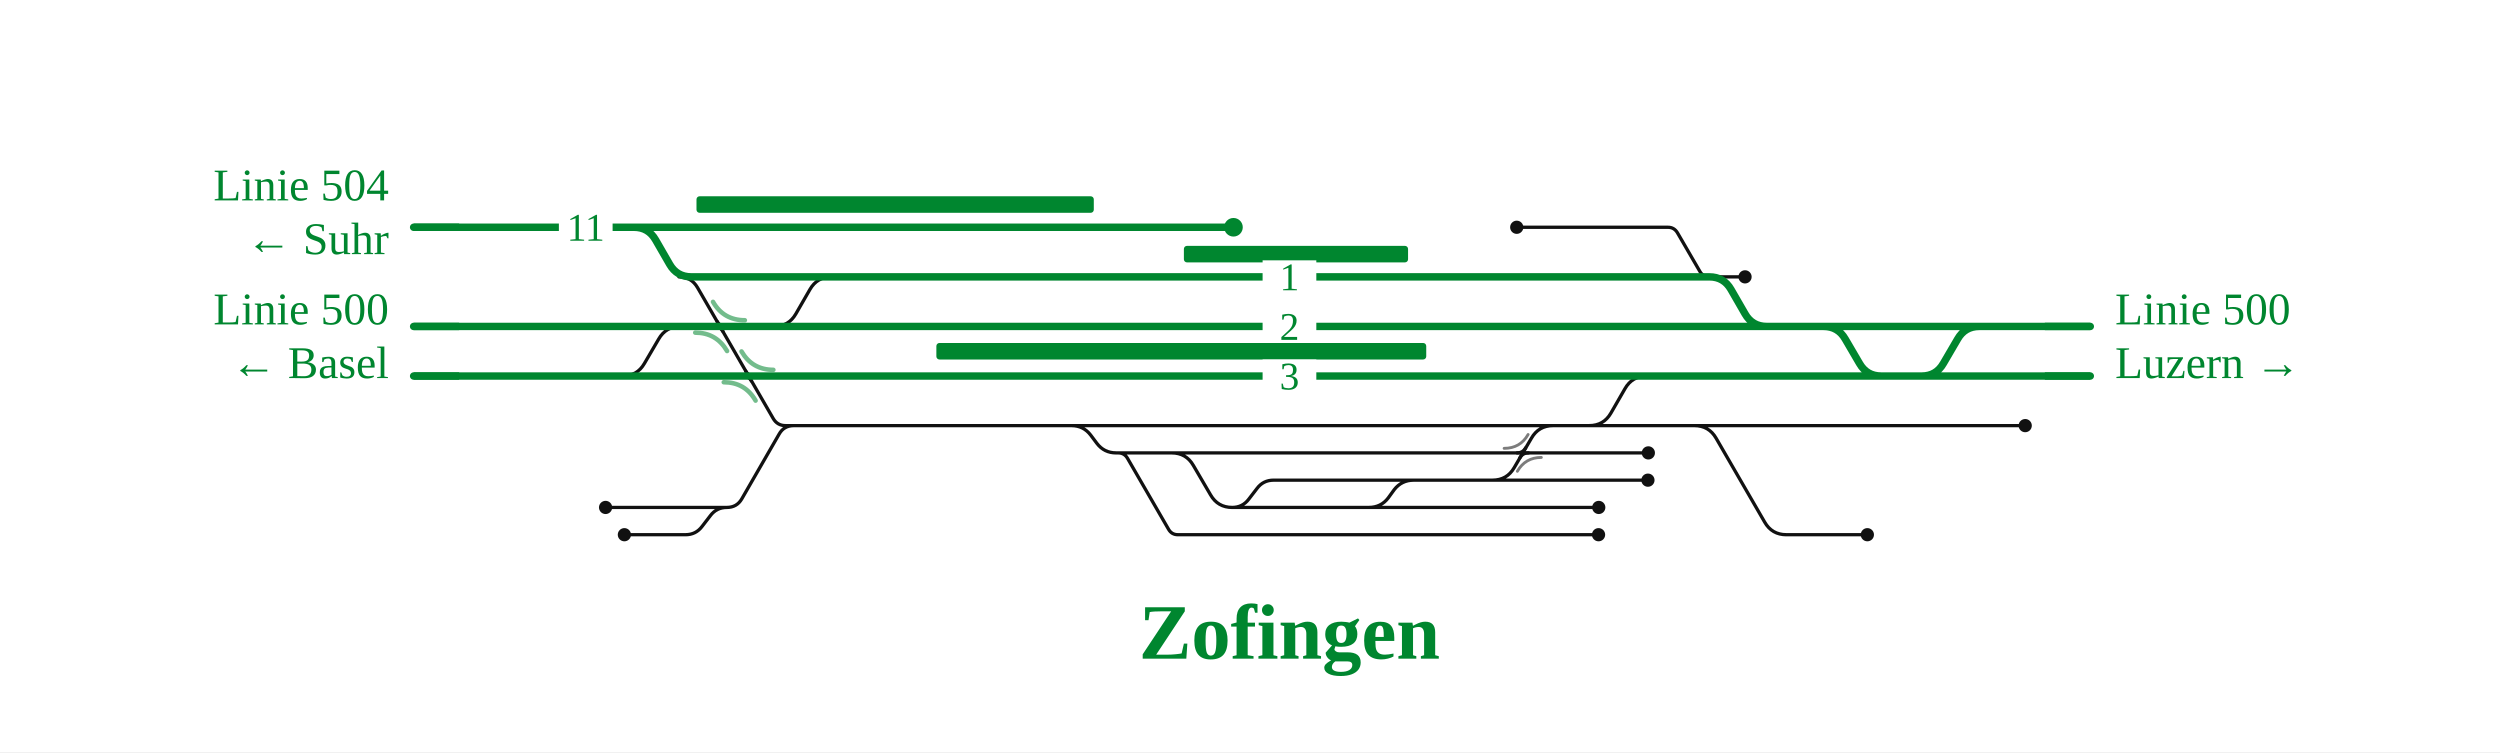
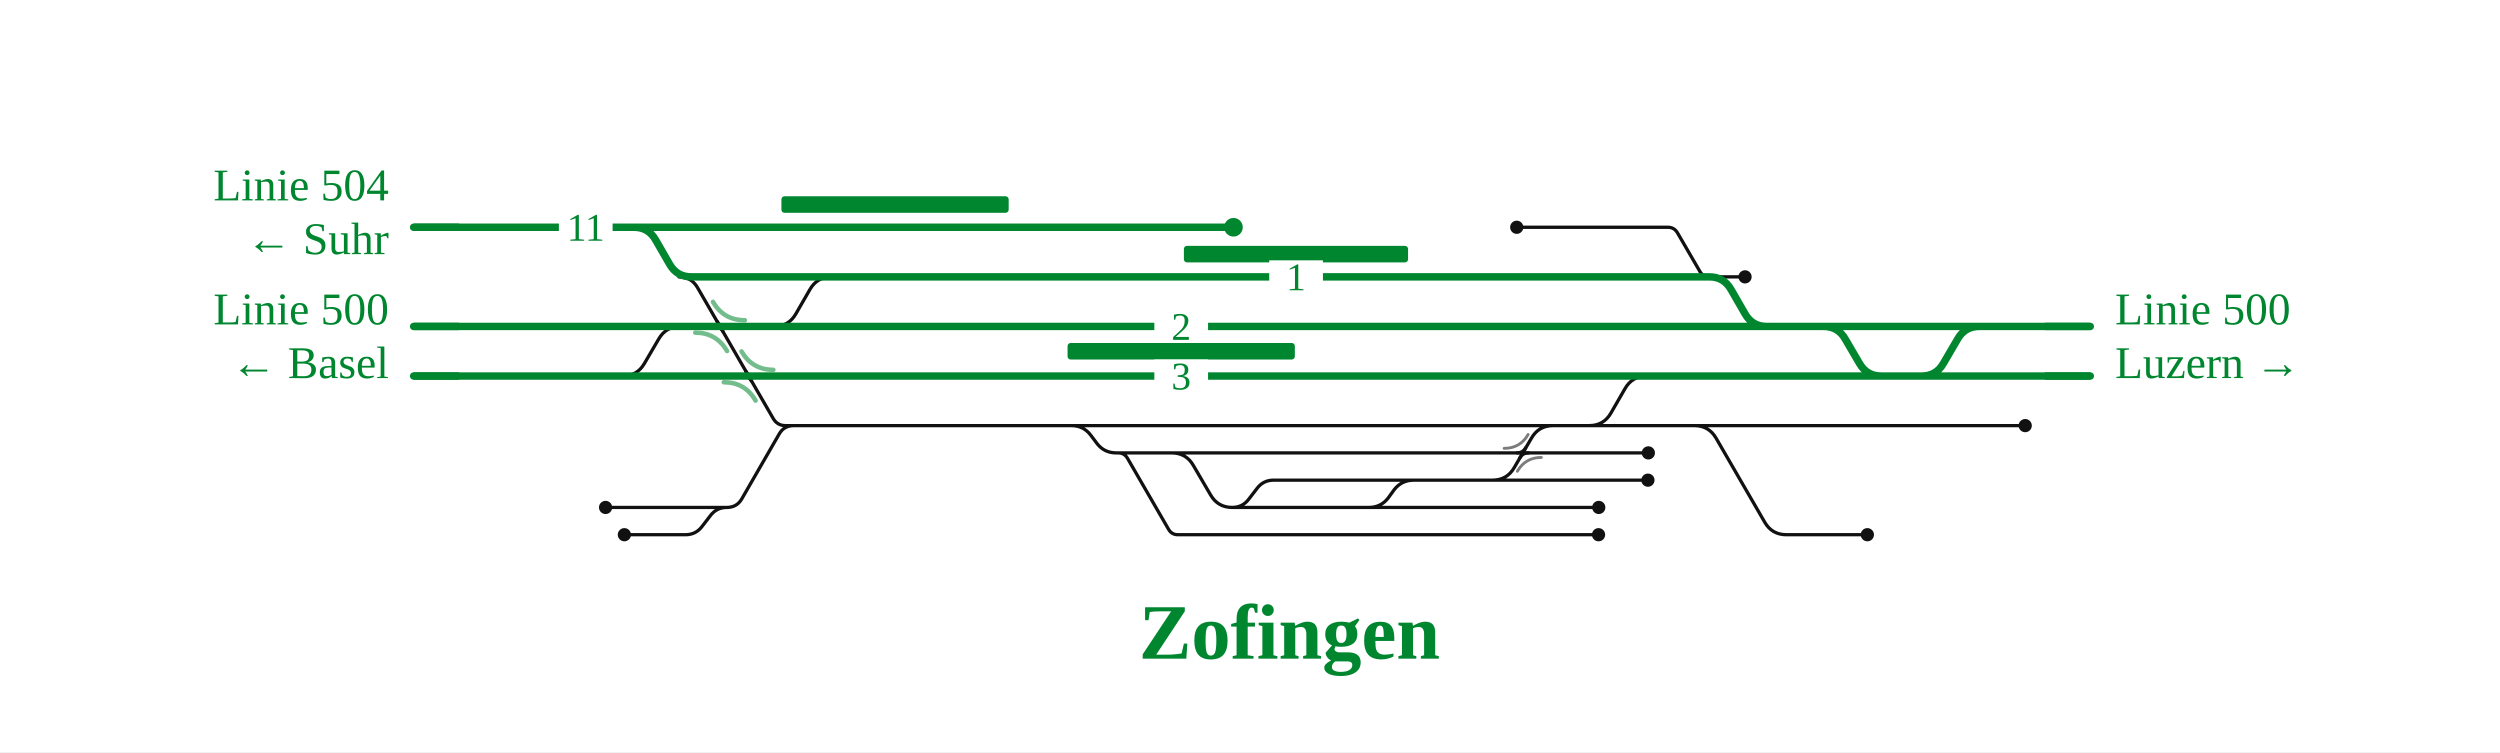
<svg xmlns="http://www.w3.org/2000/svg" viewBox="0 0 1210 364" width="1210" height="364" font-family="Fira Sans, Source Sans 3, Helvetica, Arial, sans-serif">
  <rect width="100%" height="100%" fill="#fff" />
  <g fill="none" stroke-linecap="round" stroke-linejoin="round">
    <path d="M293.1,245.6H351.8 M302.2,258.8H331.8M331.8,258.8H331.8Q336.8,258.8 339.8,254.8L343.8,249.6Q346.8,245.6 351.8,245.6H351.8 M301.4,182.0H301.4Q308.4,182.0 311.9,175.9L318.8,164.1Q322.3,158.0 329.3,158.0H335.5 M567.1,219.2H567.1Q574.1,219.2 577.6,225.3L585.9,239.5Q589.4,245.6 596.4,245.6H596.4 M596.4,245.6H662.5 M541.2,219.2H541.2Q544.2,219.2 545.7,221.8L565.6,256.2Q567.1,258.8 570.1,258.8H570.1M570.1,258.8H739.2 M827.3,134.0H844.6 M662.5,245.6H662.5Q668.4,245.6 671.9,241.0L674.8,237.0Q678.4,232.4 684.2,232.4H684.2 M769.2,206.0H769.2Q776.2,206.0 779.7,199.9L786.5,188.1Q790.0,182.0 797.0,182.0H797.0 M734.1,110.0H807.3M807.3,110.0H807.3Q810.3,110.0 811.9,112.7L822.7,131.3Q824.2,134.0 827.3,134.0H827.3 M662.5,245.6H773.8 M567.1,219.2H737.0 M596.4,245.6H596.4Q601.4,245.6 604.4,241.6L608.4,236.4Q611.4,232.4 616.4,232.4H616.4M616.4,232.4H684.2 M684.2,232.4H715.4 M715.4,232.4H737.6 M374.7,158.0H374.7Q381.7,158.0 385.2,151.9L392.0,140.1Q395.5,134.0 402.5,134.0H430.4 M384.2,206.0H518.6 M351.8,245.6H351.8Q356.6,245.6 359.0,241.5L377.1,210.1Q379.4,206.0 384.2,206.0H384.2 M518.6,206.0H758.7 M758.7,206.0H769.2 M769.2,206.0H820.1 M820.1,206.0H980.2 M737.0,219.2H797.8 M737.6,232.4H797.6 M739.2,258.8H773.7 M820.1,206.0H820.1Q827.1,206.0 830.6,212.1L854.1,252.7Q857.6,258.8 864.6,258.8H864.6 M864.6,258.8H903.8 M518.6,206.0H518.6Q524.4,206.0 527.9,210.6L530.9,214.6Q534.4,219.2 540.2,219.2H540.2M540.2,219.2H567.1 M328.6,134.0Q334.6,134.0 337.6,139.2L374.2,202.5Q376.2,206.0 380.2,206.0L384.2,206.0 M715.4,232.4L722.4,232.4Q729.4,232.4 732.9,226.3L741.2,212.1Q744.7,206.0 751.7,206.0L758.7,206.0" stroke="#111" stroke-width="1.6" />
    <path d="M345.7,158.0Q348.5,158.0 349.9,160.4" fill="none" stroke="#111" stroke-width="1.6" stroke-linecap="round" />
    <path d="M351.2,158.0Q348.5,158.0 347.1,155.6" fill="none" stroke="#111" stroke-width="1.6" stroke-linecap="round" />
    <path d="M359.6,182.0Q362.3,182.0 363.7,184.4" fill="none" stroke="#111" stroke-width="1.6" stroke-linecap="round" />
    <path d="M365.1,182.0Q362.3,182.0 360.9,179.6" fill="none" stroke="#111" stroke-width="1.6" stroke-linecap="round" />
    <path d="M734.3,219.2Q737.0,219.2 738.4,216.8" fill="none" stroke="#111" stroke-width="1.6" stroke-linecap="round" />
    <path d="M739.8,219.2Q737.0,219.2 735.6,221.6" fill="none" stroke="#111" stroke-width="1.6" stroke-linecap="round" />
    <path d="M200.2,182.0H301.4 M200.2,158.0H348.5 M348.5,158.0H374.7 M306.8,110.0H597.0 M200.2,110.0H306.8 M334.6,134.0H430.4 M306.8,110.0H306.8Q313.8,110.0 317.3,116.1L324.1,127.9Q327.6,134.0 334.6,134.0H334.6 M362.3,182.0H391.8 M301.4,182.0H362.3 M430.4,134.0H520.5 M797.0,182.0H1011.7 M628.7,182.0H797.0 M391.8,182.0H628.7 M520.5,134.0H705.8 M736.1,158.0H855.1 M855.1,158.0H882.6 M882.6,158.0H1011.7 M827.3,134.0H827.3Q834.3,134.0 837.8,140.1L844.6,151.9Q848.1,158.0 855.1,158.0H855.1 M705.8,134.0H827.3 M882.6,158.0H882.6Q889.6,158.0 893.1,164.1L900.0,175.9Q903.5,182.0 910.5,182.0H910.5 M388.9,158.0H736.1 M374.7,158.0H388.9 M929.1,182.0H930.1Q937.1,182.0 940.6,175.9L947.5,164.1Q951.0,158.0 958.0,158.0H959.0" stroke="#00862f" stroke-width="3.6" />
  </g>
  <rect x="573.0" y="119.0" width="108.5" height="8" rx="1.5" fill="#00862f" />
-   <rect x="453.2" y="166.0" width="237.1" height="8" rx="1.5" fill="#00862f" />
-   <rect x="337.1" y="95.0" width="192.3" height="8" rx="1.5" fill="#00862f" />
+   <rect x="516.7" y="166.0" width="110.0" height="8" rx="1.5" fill="#00862f" />
+   <rect x="378.2" y="95.0" width="110.0" height="8" rx="1.5" fill="#00862f" />
  <path d="M728.0,217.0Q735.8,217.0 739.6,210.3" fill="none" stroke="#111" stroke-opacity="0.55" stroke-width="1.4" stroke-linecap="round" />
  <path d="M746.0,221.4Q738.3,221.4 734.4,228.1" fill="none" stroke="#111" stroke-opacity="0.55" stroke-width="1.4" stroke-linecap="round" />
  <path d="M336.5,161.0Q346.7,161.0 351.9,169.9" fill="none" stroke="#00862f" stroke-opacity="0.55" stroke-width="2.2" stroke-linecap="round" />
  <path d="M360.5,155.0Q350.2,155.0 345.1,146.1" fill="none" stroke="#00862f" stroke-opacity="0.55" stroke-width="2.2" stroke-linecap="round" />
  <path d="M350.3,185.0Q360.6,185.0 365.7,193.9" fill="none" stroke="#00862f" stroke-opacity="0.55" stroke-width="2.2" stroke-linecap="round" />
  <path d="M374.3,179.0Q364.1,179.0 358.9,170.1" fill="none" stroke="#00862f" stroke-opacity="0.55" stroke-width="2.2" stroke-linecap="round" />
  <circle cx="293.1" cy="245.6" r="3.2" fill="#111" />
  <circle cx="597.0" cy="110.0" r="4.5" fill="#00862f" />
  <circle cx="302.2" cy="258.8" r="3.2" fill="#111" />
  <circle cx="844.6" cy="134.0" r="3.2" fill="#111" />
  <circle cx="734.1" cy="110.0" r="3.2" fill="#111" />
  <circle cx="773.8" cy="245.6" r="3.2" fill="#111" />
  <circle cx="980.2" cy="206.0" r="3.2" fill="#111" />
  <circle cx="797.8" cy="219.2" r="3.2" fill="#111" />
  <circle cx="797.6" cy="232.4" r="3.2" fill="#111" />
  <circle cx="773.7" cy="258.8" r="3.2" fill="#111" />
  <circle cx="903.8" cy="258.8" r="3.2" fill="#111" />
-   <rect x="611.1" y="174.0" width="26" height="16" fill="#fff" />
-   <text x="624.1" y="188.5" font-size="19" text-anchor="middle" fill="#00862f">3</text>
-   <rect x="611.1" y="150.0" width="26" height="16" fill="#fff" />
-   <text x="624.1" y="164.5" font-size="19" text-anchor="middle" fill="#00862f">2</text>
+   <rect x="558.7" y="174.0" width="26" height="16" fill="#fff" />
+   <text x="571.7" y="188.5" font-size="19" text-anchor="middle" fill="#00862f">3</text>
+   <rect x="558.7" y="150.0" width="26" height="16" fill="#fff" />
+   <text x="571.7" y="164.5" font-size="19" text-anchor="middle" fill="#00862f">2</text>
  <rect x="270.5" y="102.0" width="26" height="16" fill="#fff" />
  <text x="283.5" y="116.5" font-size="19" text-anchor="middle" fill="#00862f">11</text>
-   <rect x="611.1" y="126.0" width="26" height="16" fill="#fff" />
-   <text x="624.1" y="140.5" font-size="19" text-anchor="middle" fill="#00862f">1</text>
+   <rect x="614.3" y="126.0" width="26" height="16" fill="#fff" />
+   <text x="627.3" y="140.5" font-size="19" text-anchor="middle" fill="#00862f">1</text>
  <path d="M222.2,182.0H200.2" stroke="#00862f" stroke-width="3.6" fill="none" />
  <path d="M222.2,158.0H200.2" stroke="#00862f" stroke-width="3.6" fill="none" />
  <path d="M222.2,110.0H200.2" stroke="#00862f" stroke-width="3.6" fill="none" />
  <path d="M989.7,182.0H1011.7" stroke="#00862f" stroke-width="3.6" fill="none" />
  <path d="M989.7,158.0H1011.7" stroke="#00862f" stroke-width="3.6" fill="none" />
  <text x="188.2" y="157.0" font-size="22" text-anchor="end" fill="#00862f">Linie 500</text>
  <text x="188.2" y="183.0" font-size="22" text-anchor="end" fill="#00862f">← Basel</text>
  <text x="188.2" y="97.0" font-size="22" text-anchor="end" fill="#00862f">Linie 504</text>
  <text x="188.2" y="123.0" font-size="22" text-anchor="end" fill="#00862f">← Suhr</text>
  <text x="1023.7" y="157.0" font-size="22" text-anchor="start" fill="#00862f">Linie 500</text>
  <text x="1023.7" y="183.0" font-size="22" text-anchor="start" fill="#00862f">Luzern →</text>
  <text x="624.1" y="318.8" font-size="38" font-weight="700" text-anchor="middle" fill="#00862f">Zofingen</text>
</svg>
